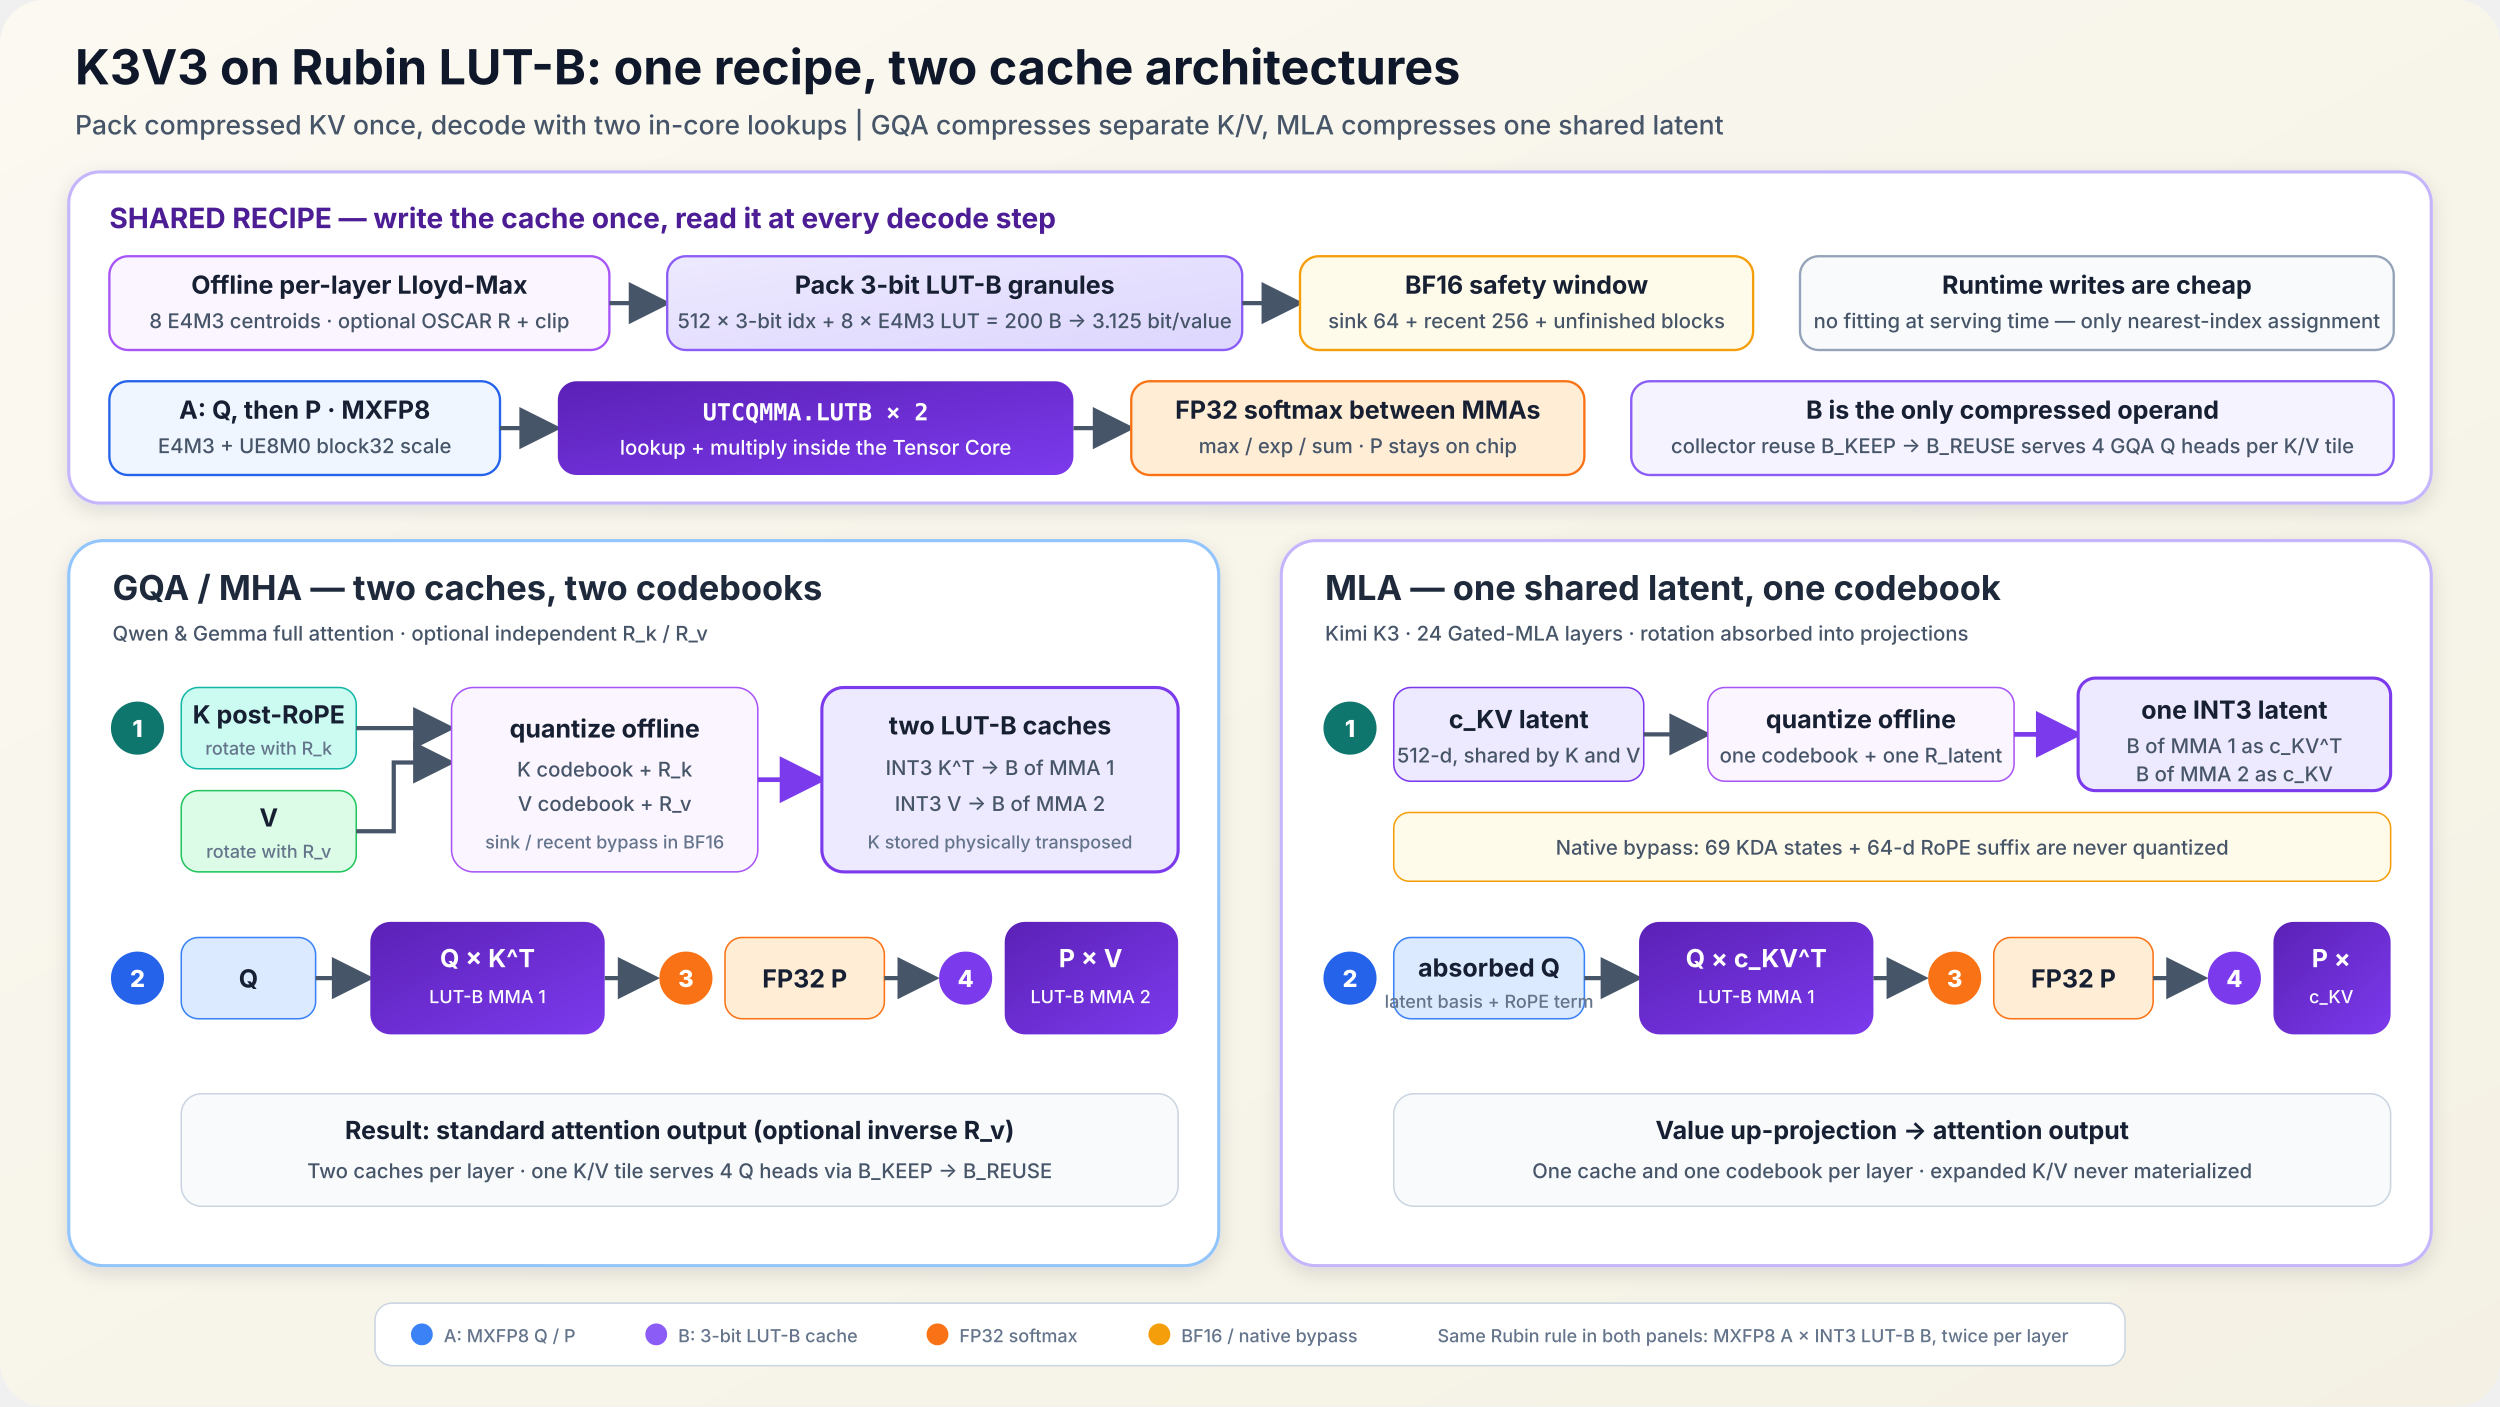
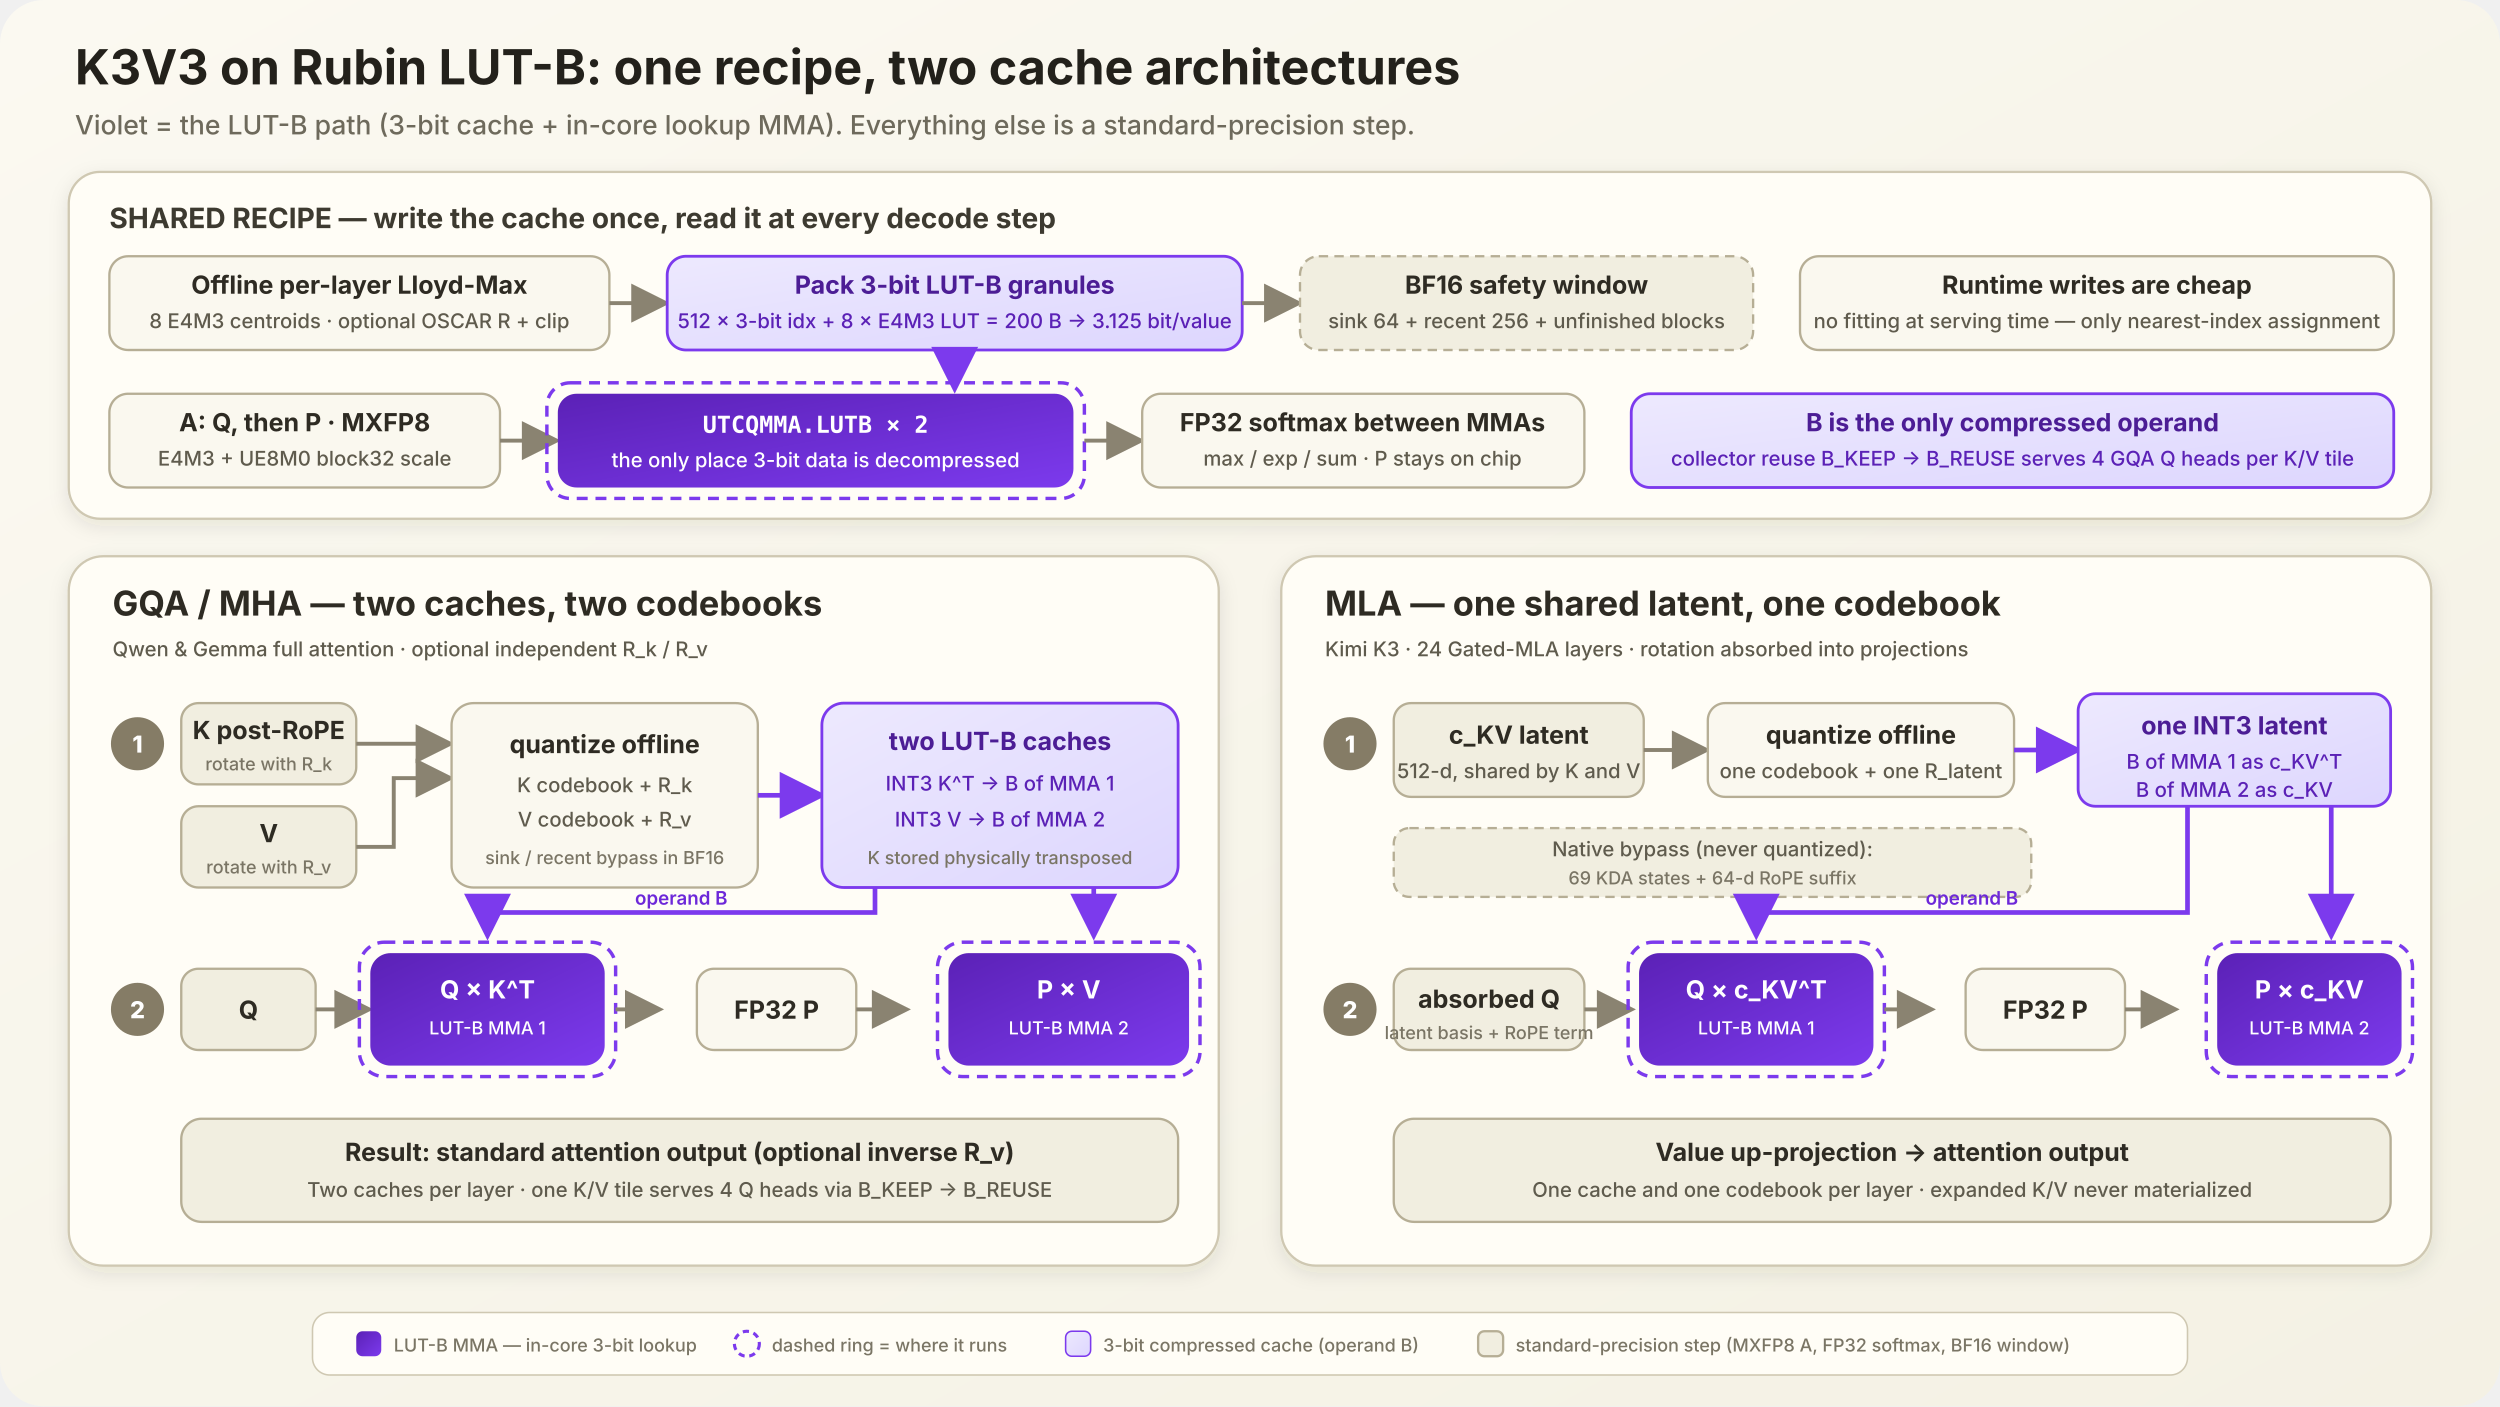
<svg xmlns="http://www.w3.org/2000/svg" width="1600" height="900" viewBox="0 0 1600 900" role="img" aria-labelledby="title desc">
  <defs>
    <linearGradient id="bg" x1="0" y1="0" x2="1" y2="1">
      <stop offset="0" stop-color="#fbf9f1" />
      <stop offset="1" stop-color="#f4f1e4" />
    </linearGradient>
    <linearGradient id="rubin" x1="0" y1="0" x2="1" y2="1">
      <stop offset="0" stop-color="#5b21b6" />
      <stop offset="1" stop-color="#7c3aed" />
    </linearGradient>
    <linearGradient id="cache" x1="0" y1="0" x2="1" y2="1">
      <stop offset="0" stop-color="#ede9fe" />
      <stop offset="1" stop-color="#ddd6fe" />
    </linearGradient>
    <filter id="shadow" x="-20%" y="-20%" width="140%" height="140%">
-       <feDropShadow dx="0" dy="4" stdDeviation="6" flood-color="#1e293b" flood-opacity=".12" />
+       <feDropShadow dx="0" dy="4" stdDeviation="6" flood-color="#3a3323" flood-opacity=".10" />
    </filter>
    <marker id="arrow" markerWidth="10" markerHeight="10" refX="8" refY="5" orient="auto" markerUnits="strokeWidth">
-       <path d="M0,0 L10,5 L0,10 Z" fill="#475569" />
+       <path d="M0,0 L10,5 L0,10 Z" fill="#8a8371" />
    </marker>
    <marker id="arrowPurple" markerWidth="10" markerHeight="10" refX="8" refY="5" orient="auto" markerUnits="strokeWidth">
      <path d="M0,0 L10,5 L0,10 Z" fill="#7c3aed" />
    </marker>
    <style>
-       .title { font: 700 31px Inter, "Noto Sans SC", Arial, sans-serif; fill: #0f172a; }
-       .subtitle { font: 500 17px Inter, "Noto Sans SC", Arial, sans-serif; fill: #475569; }
-       .panel-title { font: 700 22px Inter, "Noto Sans SC", Arial, sans-serif; fill: #1e293b; }
-       .band-title { font: 700 18px Inter, "Noto Sans SC", Arial, sans-serif; fill: #4c1d95; }
-       .label { font: 700 16px Inter, "Noto Sans SC", Arial, sans-serif; fill: #172033; }
-       .small { font: 500 13px Inter, "Noto Sans SC", Arial, sans-serif; fill: #475569; }
-       .tiny { font: 500 11.5px Inter, "Noto Sans SC", Arial, sans-serif; fill: #64748b; }
+       .title { font: 700 31px Inter, "Noto Sans SC", Arial, sans-serif; fill: #23211b; }
+       .subtitle { font: 500 17px Inter, "Noto Sans SC", Arial, sans-serif; fill: #6e6a5c; }
+       .panel-title { font: 700 22px Inter, "Noto Sans SC", Arial, sans-serif; fill: #2e2b23; }
+       .band-title { font: 700 18px Inter, "Noto Sans SC", Arial, sans-serif; fill: #3d3a30; }
+       .label { font: 700 16px Inter, "Noto Sans SC", Arial, sans-serif; fill: #2e2b23; }
+       .small { font: 500 13px Inter, "Noto Sans SC", Arial, sans-serif; fill: #5f5b4d; }
+       .tiny { font: 500 11.5px Inter, "Noto Sans SC", Arial, sans-serif; fill: #7a7565; }
+       .vlabel { font: 700 16px Inter, "Noto Sans SC", Arial, sans-serif; fill: #4c1d95; }
+       .vsmall { font: 500 13px Inter, "Noto Sans SC", Arial, sans-serif; fill: #5b21b6; }
+       .vtiny { font: 600 12px Inter, "Noto Sans SC", Arial, sans-serif; fill: #6d28d9; }
      .mono { font: 700 15px "JetBrains Mono", Menlo, monospace; }
      .white { fill: #fff; }
      .step { font: 800 15px Inter, Arial, sans-serif; fill: #fff; text-anchor: middle; dominant-baseline: middle; }
-       .line { fill: none; stroke: #475569; stroke-width: 2.7; marker-end: url(#arrow); }
+       .line { fill: none; stroke: #8a8371; stroke-width: 2.5; marker-end: url(#arrow); }
      .purple-line { fill: none; stroke: #7c3aed; stroke-width: 3; marker-end: url(#arrowPurple); }
+       .halo { fill: none; stroke: #7c3aed; stroke-width: 2.2; stroke-dasharray: 7 5; }
+       .nbox { fill: #faf8ef; stroke: #b6ae95; stroke-width: 1.5; }
+       .nbox2 { fill: #f1eee0; stroke: #b6ae95; stroke-width: 1.5; }
+       .vbox { fill: url(#cache); stroke: #7c3aed; stroke-width: 1.8; }
    </style>
  </defs>
  <rect x="0" y="0" width="1600" height="900" rx="28" fill="url(#bg)" />
  <text x="48" y="54" class="title">K3V3 on Rubin LUT-B: one recipe, two cache architectures</text>
-   <text x="48" y="86" class="subtitle">Pack compressed KV once, decode with two in-core lookups | GQA compresses separate K/V, MLA compresses one shared latent</text>
-   <rect x="44" y="110" width="1512" height="212" rx="20" fill="#ffffff" stroke="#c4b5fd" stroke-width="2" filter="url(#shadow)" />
+   <text x="48" y="86" class="subtitle">Violet = the LUT-B path (3-bit cache + in-core lookup MMA). Everything else is a standard-precision step.</text>
+   <rect x="44" y="110" width="1512" height="222" rx="20" fill="#fffdf6" stroke="#cfc8b2" stroke-width="1.5" filter="url(#shadow)" />
  <text x="70" y="146" class="band-title">SHARED RECIPE — write the cache once, read it at every decode step</text>
-   <rect x="70" y="164" width="320" height="60" rx="12" fill="#faf5ff" stroke="#a855f7" stroke-width="1.5" />
+   <rect x="70" y="164" width="320" height="60" rx="12" class="nbox" />
  <text x="230" y="188" class="label" text-anchor="middle">Offline per-layer Lloyd-Max</text>
  <text x="230" y="210" class="small" text-anchor="middle">8 E4M3 centroids · optional OSCAR R + clip</text>
  <path d="M390 194 H424" class="line" />
-   <rect x="427" y="164" width="368" height="60" rx="12" fill="url(#cache)" stroke="#8b5cf6" stroke-width="1.5" />
-   <text x="611" y="188" class="label" text-anchor="middle">Pack 3-bit LUT-B granules</text>
-   <text x="611" y="210" class="small" text-anchor="middle">512 × 3-bit idx + 8 × E4M3 LUT = 200 B → 3.125 bit/value</text>
+   <rect x="427" y="164" width="368" height="60" rx="12" class="vbox" />
+   <text x="611" y="188" class="vlabel" text-anchor="middle">Pack 3-bit LUT-B granules</text>
+   <text x="611" y="210" class="vsmall" text-anchor="middle">512 × 3-bit idx + 8 × E4M3 LUT = 200 B → 3.125 bit/value</text>
  <path d="M795 194 H829" class="line" />
-   <rect x="832" y="164" width="290" height="60" rx="12" fill="#fffbeb" stroke="#f59e0b" stroke-width="1.5" />
+   <rect x="832" y="164" width="290" height="60" rx="12" class="nbox2" stroke-dasharray="6 4" />
  <text x="977" y="188" class="label" text-anchor="middle">BF16 safety window</text>
  <text x="977" y="210" class="small" text-anchor="middle">sink 64 + recent 256 + unfinished blocks</text>
-   <rect x="1152" y="164" width="380" height="60" rx="12" fill="#f8fafc" stroke="#94a3b8" stroke-width="1.5" />
+   <rect x="1152" y="164" width="380" height="60" rx="12" class="nbox" />
  <text x="1342" y="188" class="label" text-anchor="middle">Runtime writes are cheap</text>
  <text x="1342" y="210" class="small" text-anchor="middle">no fitting at serving time — only nearest-index assignment</text>
-   <rect x="70" y="244" width="250" height="60" rx="12" fill="#eff6ff" stroke="#2563eb" stroke-width="1.5" />
-   <text x="195" y="268" class="label" text-anchor="middle">A: Q, then P · MXFP8</text>
-   <text x="195" y="290" class="small" text-anchor="middle">E4M3 + UE8M0 block32 scale</text>
-   <path d="M320 274 H354" class="line" />
-   <rect x="357" y="244" width="330" height="60" rx="12" fill="url(#rubin)" />
-   <text x="522" y="269" class="mono white" text-anchor="middle">UTCQMMA.LUTB × 2</text>
-   <text x="522" y="291" class="small white" text-anchor="middle">lookup + multiply inside the Tensor Core</text>
-   <path d="M687 274 H721" class="line" />
-   <rect x="724" y="244" width="290" height="60" rx="12" fill="#ffedd5" stroke="#f97316" stroke-width="1.5" />
-   <text x="869" y="268" class="label" text-anchor="middle">FP32 softmax between MMAs</text>
-   <text x="869" y="290" class="small" text-anchor="middle">max / exp / sum · P stays on chip</text>
-   <rect x="1044" y="244" width="488" height="60" rx="12" fill="#f5f3ff" stroke="#8b5cf6" stroke-width="1.5" />
-   <text x="1288" y="268" class="label" text-anchor="middle">B is the only compressed operand</text>
-   <text x="1288" y="290" class="small" text-anchor="middle">collector reuse B_KEEP → B_REUSE serves 4 GQA Q heads per K/V tile</text>
-   <rect x="44" y="346" width="736" height="464" rx="22" fill="#ffffff" stroke="#93c5fd" stroke-width="2" filter="url(#shadow)" />
-   <text x="72" y="384" class="panel-title">GQA / MHA — two caches, two codebooks</text>
-   <text x="72" y="410" class="small">Qwen &amp; Gemma full attention · optional independent R_k / R_v</text>
-   <circle cx="88" cy="466" r="17" fill="#0f766e" />
-   <text x="88" y="466" class="step">1</text>
-   <rect x="116" y="440" width="112" height="52" rx="11" fill="#ccfbf1" stroke="#14b8a6" />
-   <text x="172" y="463" class="label" text-anchor="middle">K post-RoPE</text>
-   <text x="172" y="483" class="tiny" text-anchor="middle">rotate with R_k</text>
-   <rect x="116" y="506" width="112" height="52" rx="11" fill="#dcfce7" stroke="#22c55e" />
-   <text x="172" y="529" class="label" text-anchor="middle">V</text>
-   <text x="172" y="549" class="tiny" text-anchor="middle">rotate with R_v</text>
-   <path d="M228 466 H286" class="line" />
-   <path d="M228 532 H252 V488 H286" class="line" />
-   <rect x="289" y="440" width="196" height="118" rx="14" fill="#faf5ff" stroke="#a855f7" />
-   <text x="387" y="472" class="label" text-anchor="middle">quantize offline</text>
-   <text x="387" y="497" class="small" text-anchor="middle">K codebook + R_k</text>
-   <text x="387" y="519" class="small" text-anchor="middle">V codebook + R_v</text>
-   <text x="387" y="543" class="tiny" text-anchor="middle">sink / recent bypass in BF16</text>
-   <path d="M485 499 H523" class="purple-line" />
-   <rect x="526" y="440" width="228" height="118" rx="14" fill="#ede9fe" stroke="#7c3aed" stroke-width="2" />
-   <text x="640" y="470" class="label" text-anchor="middle">two LUT-B caches</text>
-   <text x="640" y="496" class="small" text-anchor="middle">INT3 K^T → B of MMA 1</text>
-   <text x="640" y="519" class="small" text-anchor="middle">INT3 V → B of MMA 2</text>
-   <text x="640" y="543" class="tiny" text-anchor="middle">K stored physically transposed</text>
-   <circle cx="88" cy="626" r="17" fill="#2563eb" />
-   <text x="88" y="626" class="step">2</text>
-   <rect x="116" y="600" width="86" height="52" rx="11" fill="#dbeafe" stroke="#3b82f6" />
-   <text x="159" y="632" class="label" text-anchor="middle">Q</text>
-   <path d="M202 626 H234" class="line" />
-   <rect x="237" y="590" width="150" height="72" rx="13" fill="url(#rubin)" />
-   <text x="312" y="619" class="label white" text-anchor="middle">Q × K^T</text>
-   <text x="312" y="642" class="tiny white" text-anchor="middle">LUT-B MMA 1</text>
-   <path d="M387 626 H417" class="line" />
-   <circle cx="439" cy="626" r="17" fill="#f97316" />
-   <text x="439" y="626" class="step">3</text>
-   <rect x="464" y="600" width="102" height="52" rx="11" fill="#ffedd5" stroke="#f97316" />
-   <text x="515" y="632" class="label" text-anchor="middle">FP32 P</text>
-   <path d="M566 626 H596" class="line" />
-   <circle cx="618" cy="626" r="17" fill="#7c3aed" />
-   <text x="618" y="626" class="step">4</text>
-   <rect x="643" y="590" width="111" height="72" rx="13" fill="url(#rubin)" />
-   <text x="698" y="619" class="label white" text-anchor="middle">P × V</text>
-   <text x="698" y="642" class="tiny white" text-anchor="middle">LUT-B MMA 2</text>
-   <rect x="116" y="700" width="638" height="72" rx="13" fill="#f8fafc" stroke="#cbd5e1" />
-   <text x="435" y="729" class="label" text-anchor="middle">Result: standard attention output (optional inverse R_v)</text>
-   <text x="435" y="754" class="small" text-anchor="middle">Two caches per layer · one K/V tile serves 4 Q heads via B_KEEP → B_REUSE</text>
-   <rect x="820" y="346" width="736" height="464" rx="22" fill="#ffffff" stroke="#c4b5fd" stroke-width="2" filter="url(#shadow)" />
-   <text x="848" y="384" class="panel-title">MLA — one shared latent, one codebook</text>
-   <text x="848" y="410" class="small">Kimi K3 · 24 Gated-MLA layers · rotation absorbed into projections</text>
-   <circle cx="864" cy="466" r="17" fill="#0f766e" />
-   <text x="864" y="466" class="step">1</text>
-   <rect x="892" y="440" width="160" height="60" rx="11" fill="#ede9fe" stroke="#7c3aed" />
-   <text x="972" y="466" class="label" text-anchor="middle">c_KV latent</text>
-   <text x="972" y="488" class="small" text-anchor="middle">512-d, shared by K and V</text>
-   <path d="M1052 470 H1090" class="line" />
-   <rect x="1093" y="440" width="196" height="60" rx="11" fill="#faf5ff" stroke="#a855f7" />
-   <text x="1191" y="466" class="label" text-anchor="middle">quantize offline</text>
-   <text x="1191" y="488" class="small" text-anchor="middle">one codebook + one R_latent</text>
-   <path d="M1289 470 H1327" class="purple-line" />
-   <rect x="1330" y="434" width="200" height="72" rx="11" fill="#ede9fe" stroke="#7c3aed" stroke-width="2" />
-   <text x="1430" y="460" class="label" text-anchor="middle">one INT3 latent</text>
-   <text x="1430" y="482" class="small" text-anchor="middle">B of MMA 1 as c_KV^T</text>
-   <text x="1430" y="500" class="small" text-anchor="middle">B of MMA 2 as c_KV</text>
-   <rect x="892" y="520" width="638" height="44" rx="10" fill="#fffbeb" stroke="#f59e0b" />
-   <text x="1211" y="547" class="small" text-anchor="middle">Native bypass: 69 KDA states + 64-d RoPE suffix are never quantized</text>
-   <circle cx="864" cy="626" r="17" fill="#2563eb" />
-   <text x="864" y="626" class="step">2</text>
-   <rect x="892" y="600" width="122" height="52" rx="11" fill="#dbeafe" stroke="#3b82f6" />
-   <text x="953" y="625" class="label" text-anchor="middle">absorbed Q</text>
-   <text x="953" y="645" class="tiny" text-anchor="middle">latent basis + RoPE term</text>
-   <path d="M1014 626 H1046" class="line" />
-   <rect x="1049" y="590" width="150" height="72" rx="13" fill="url(#rubin)" />
-   <text x="1124" y="619" class="label white" text-anchor="middle">Q × c_KV^T</text>
-   <text x="1124" y="642" class="tiny white" text-anchor="middle">LUT-B MMA 1</text>
-   <path d="M1199 626 H1229" class="line" />
-   <circle cx="1251" cy="626" r="17" fill="#f97316" />
-   <text x="1251" y="626" class="step">3</text>
-   <rect x="1276" y="600" width="102" height="52" rx="11" fill="#ffedd5" stroke="#f97316" />
-   <text x="1327" y="632" class="label" text-anchor="middle">FP32 P</text>
-   <path d="M1378 626 H1408" class="line" />
-   <circle cx="1430" cy="626" r="17" fill="#7c3aed" />
-   <text x="1430" y="626" class="step">4</text>
-   <rect x="1455" y="590" width="75" height="72" rx="13" fill="url(#rubin)" />
-   <text x="1492" y="619" class="label white" text-anchor="middle">P ×</text>
-   <text x="1492" y="642" class="tiny white" text-anchor="middle">c_KV</text>
-   <rect x="892" y="700" width="638" height="72" rx="13" fill="#f8fafc" stroke="#cbd5e1" />
-   <text x="1211" y="729" class="label" text-anchor="middle">Value up-projection → attention output</text>
-   <text x="1211" y="754" class="small" text-anchor="middle">One cache and one codebook per layer · expanded K/V never materialized</text>
-   <rect x="240" y="834" width="1120" height="40" rx="11" fill="#ffffff" stroke="#cbd5e1" />
-   <circle cx="270" cy="854" r="7" fill="#3b82f6" />
-   <text x="284" y="859" class="tiny">A: MXFP8 Q / P</text>
-   <circle cx="420" cy="854" r="7" fill="#8b5cf6" />
-   <text x="434" y="859" class="tiny">B: 3-bit LUT-B cache</text>
-   <circle cx="600" cy="854" r="7" fill="#f97316" />
-   <text x="614" y="859" class="tiny">FP32 softmax</text>
-   <circle cx="742" cy="854" r="7" fill="#f59e0b" />
-   <text x="756" y="859" class="tiny">BF16 / native bypass</text>
-   <text x="920" y="859" class="tiny">Same Rubin rule in both panels: MXFP8 A × INT3 LUT-B B, twice per layer</text>
+   <rect x="70" y="252" width="250" height="60" rx="12" class="nbox" />
+   <text x="195" y="276" class="label" text-anchor="middle">A: Q, then P · MXFP8</text>
+   <text x="195" y="298" class="small" text-anchor="middle">E4M3 + UE8M0 block32 scale</text>
+   <path d="M320 282 H354" class="line" />
+   <path d="M611 224 V246" class="purple-line" />
+   <rect x="350" y="245" width="344" height="74" rx="15" class="halo" />
+   <rect x="357" y="252" width="330" height="60" rx="12" fill="url(#rubin)" />
+   <text x="522" y="277" class="mono white" text-anchor="middle">UTCQMMA.LUTB × 2</text>
+   <text x="522" y="299" class="small white" text-anchor="middle">the only place 3-bit data is decompressed</text>
+   <path d="M694 282 H728" class="line" />
+   <rect x="731" y="252" width="283" height="60" rx="12" class="nbox" />
+   <text x="872" y="276" class="label" text-anchor="middle">FP32 softmax between MMAs</text>
+   <text x="872" y="298" class="small" text-anchor="middle">max / exp / sum · P stays on chip</text>
+   <rect x="1044" y="252" width="488" height="60" rx="12" class="vbox" />
+   <text x="1288" y="276" class="vlabel" text-anchor="middle">B is the only compressed operand</text>
+   <text x="1288" y="298" class="vsmall" text-anchor="middle">collector reuse B_KEEP → B_REUSE serves 4 GQA Q heads per K/V tile</text>
+   <rect x="44" y="356" width="736" height="454" rx="22" fill="#fffdf6" stroke="#cfc8b2" stroke-width="1.5" filter="url(#shadow)" />
+   <text x="72" y="394" class="panel-title">GQA / MHA — two caches, two codebooks</text>
+   <text x="72" y="420" class="small">Qwen &amp; Gemma full attention · optional independent R_k / R_v</text>
+   <circle cx="88" cy="476" r="17" fill="#857c66" />
+   <text x="88" y="476" class="step">1</text>
+   <rect x="116" y="450" width="112" height="52" rx="11" class="nbox2" />
+   <text x="172" y="473" class="label" text-anchor="middle">K post-RoPE</text>
+   <text x="172" y="493" class="tiny" text-anchor="middle">rotate with R_k</text>
+   <rect x="116" y="516" width="112" height="52" rx="11" class="nbox2" />
+   <text x="172" y="539" class="label" text-anchor="middle">V</text>
+   <text x="172" y="559" class="tiny" text-anchor="middle">rotate with R_v</text>
+   <path d="M228 476 H286" class="line" />
+   <path d="M228 542 H252 V498 H286" class="line" />
+   <rect x="289" y="450" width="196" height="118" rx="14" class="nbox" />
+   <text x="387" y="482" class="label" text-anchor="middle">quantize offline</text>
+   <text x="387" y="507" class="small" text-anchor="middle">K codebook + R_k</text>
+   <text x="387" y="529" class="small" text-anchor="middle">V codebook + R_v</text>
+   <text x="387" y="553" class="tiny" text-anchor="middle">sink / recent bypass in BF16</text>
+   <path d="M485 509 H523" class="purple-line" />
+   <rect x="526" y="450" width="228" height="118" rx="14" class="vbox" />
+   <text x="640" y="480" class="vlabel" text-anchor="middle">two LUT-B caches</text>
+   <text x="640" y="506" class="vsmall" text-anchor="middle">INT3 K^T → B of MMA 1</text>
+   <text x="640" y="529" class="vsmall" text-anchor="middle">INT3 V → B of MMA 2</text>
+   <text x="640" y="553" class="tiny" text-anchor="middle">K stored physically transposed</text>
+   <path d="M560 568 V584 H312 V596" class="purple-line" />
+   <path d="M700 568 V596" class="purple-line" />
+   <text x="436" y="579" class="vtiny" text-anchor="middle">operand B</text>
+   <circle cx="88" cy="646" r="17" fill="#857c66" />
+   <text x="88" y="646" class="step">2</text>
+   <rect x="116" y="620" width="86" height="52" rx="11" class="nbox2" />
+   <text x="159" y="652" class="label" text-anchor="middle">Q</text>
+   <path d="M202 646 H234" class="line" />
+   <rect x="230" y="603" width="164" height="86" rx="16" class="halo" />
+   <rect x="237" y="610" width="150" height="72" rx="13" fill="url(#rubin)" />
+   <text x="312" y="639" class="label white" text-anchor="middle">Q × K^T</text>
+   <text x="312" y="662" class="tiny white" text-anchor="middle">LUT-B MMA 1</text>
+   <path d="M394 646 H420" class="line" />
+   <rect x="446" y="620" width="102" height="52" rx="11" class="nbox" />
+   <text x="497" y="652" class="label" text-anchor="middle">FP32 P</text>
+   <path d="M548 646 H578" class="line" />
+   <rect x="600" y="603" width="168" height="86" rx="16" class="halo" />
+   <rect x="607" y="610" width="154" height="72" rx="13" fill="url(#rubin)" />
+   <text x="684" y="639" class="label white" text-anchor="middle">P × V</text>
+   <text x="684" y="662" class="tiny white" text-anchor="middle">LUT-B MMA 2</text>
+   <rect x="116" y="716" width="638" height="66" rx="13" class="nbox2" />
+   <text x="435" y="743" class="label" text-anchor="middle">Result: standard attention output (optional inverse R_v)</text>
+   <text x="435" y="766" class="small" text-anchor="middle">Two caches per layer · one K/V tile serves 4 Q heads via B_KEEP → B_REUSE</text>
+   <rect x="820" y="356" width="736" height="454" rx="22" fill="#fffdf6" stroke="#cfc8b2" stroke-width="1.5" filter="url(#shadow)" />
+   <text x="848" y="394" class="panel-title">MLA — one shared latent, one codebook</text>
+   <text x="848" y="420" class="small">Kimi K3 · 24 Gated-MLA layers · rotation absorbed into projections</text>
+   <circle cx="864" cy="476" r="17" fill="#857c66" />
+   <text x="864" y="476" class="step">1</text>
+   <rect x="892" y="450" width="160" height="60" rx="11" class="nbox2" />
+   <text x="972" y="476" class="label" text-anchor="middle">c_KV latent</text>
+   <text x="972" y="498" class="small" text-anchor="middle">512-d, shared by K and V</text>
+   <path d="M1052 480 H1090" class="line" />
+   <rect x="1093" y="450" width="196" height="60" rx="11" class="nbox" />
+   <text x="1191" y="476" class="label" text-anchor="middle">quantize offline</text>
+   <text x="1191" y="498" class="small" text-anchor="middle">one codebook + one R_latent</text>
+   <path d="M1289 480 H1327" class="purple-line" />
+   <rect x="1330" y="444" width="200" height="72" rx="11" class="vbox" />
+   <text x="1430" y="470" class="vlabel" text-anchor="middle">one INT3 latent</text>
+   <text x="1430" y="492" class="vsmall" text-anchor="middle">B of MMA 1 as c_KV^T</text>
+   <text x="1430" y="510" class="vsmall" text-anchor="middle">B of MMA 2 as c_KV</text>
+   <rect x="892" y="530" width="408" height="44" rx="10" class="nbox2" stroke-dasharray="6 4" />
+   <text x="1096" y="548" class="small" text-anchor="middle">Native bypass (never quantized):</text>
+   <text x="1096" y="566" class="tiny" text-anchor="middle">69 KDA states + 64-d RoPE suffix</text>
+   <path d="M1400 516 V584 H1124 V596" class="purple-line" />
+   <path d="M1492 516 V596" class="purple-line" />
+   <text x="1262" y="579" class="vtiny" text-anchor="middle">operand B</text>
+   <circle cx="864" cy="646" r="17" fill="#857c66" />
+   <text x="864" y="646" class="step">2</text>
+   <rect x="892" y="620" width="122" height="52" rx="11" class="nbox2" />
+   <text x="953" y="645" class="label" text-anchor="middle">absorbed Q</text>
+   <text x="953" y="665" class="tiny" text-anchor="middle">latent basis + RoPE term</text>
+   <path d="M1014 646 H1042" class="line" />
+   <rect x="1042" y="603" width="164" height="86" rx="16" class="halo" />
+   <rect x="1049" y="610" width="150" height="72" rx="13" fill="url(#rubin)" />
+   <text x="1124" y="639" class="label white" text-anchor="middle">Q × c_KV^T</text>
+   <text x="1124" y="662" class="tiny white" text-anchor="middle">LUT-B MMA 1</text>
+   <path d="M1206 646 H1234" class="line" />
+   <rect x="1258" y="620" width="102" height="52" rx="11" class="nbox" />
+   <text x="1309" y="652" class="label" text-anchor="middle">FP32 P</text>
+   <path d="M1360 646 H1390" class="line" />
+   <rect x="1412" y="603" width="132" height="86" rx="16" class="halo" />
+   <rect x="1419" y="610" width="118" height="72" rx="13" fill="url(#rubin)" />
+   <text x="1478" y="639" class="label white" text-anchor="middle">P × c_KV</text>
+   <text x="1478" y="662" class="tiny white" text-anchor="middle">LUT-B MMA 2</text>
+   <rect x="892" y="716" width="638" height="66" rx="13" class="nbox2" />
+   <text x="1211" y="743" class="label" text-anchor="middle">Value up-projection → attention output</text>
+   <text x="1211" y="766" class="small" text-anchor="middle">One cache and one codebook per layer · expanded K/V never materialized</text>
+   <rect x="200" y="840" width="1200" height="40" rx="11" fill="#fffdf6" stroke="#cfc8b2" />
+   <rect x="228" y="852" width="16" height="16" rx="4" fill="url(#rubin)" />
+   <text x="252" y="865" class="tiny">LUT-B MMA — in-core 3-bit lookup</text>
+   <circle cx="478" cy="860" r="8" fill="none" stroke="#7c3aed" stroke-width="2" stroke-dasharray="4 3" />
+   <text x="494" y="865" class="tiny">dashed ring = where it runs</text>
+   <rect x="682" y="852" width="16" height="16" rx="4" fill="url(#cache)" stroke="#7c3aed" />
+   <text x="706" y="865" class="tiny">3-bit compressed cache (operand B)</text>
+   <rect x="946" y="852" width="16" height="16" rx="4" class="nbox2" />
+   <text x="970" y="865" class="tiny">standard-precision step (MXFP8 A, FP32 softmax, BF16 window)</text>
</svg>
